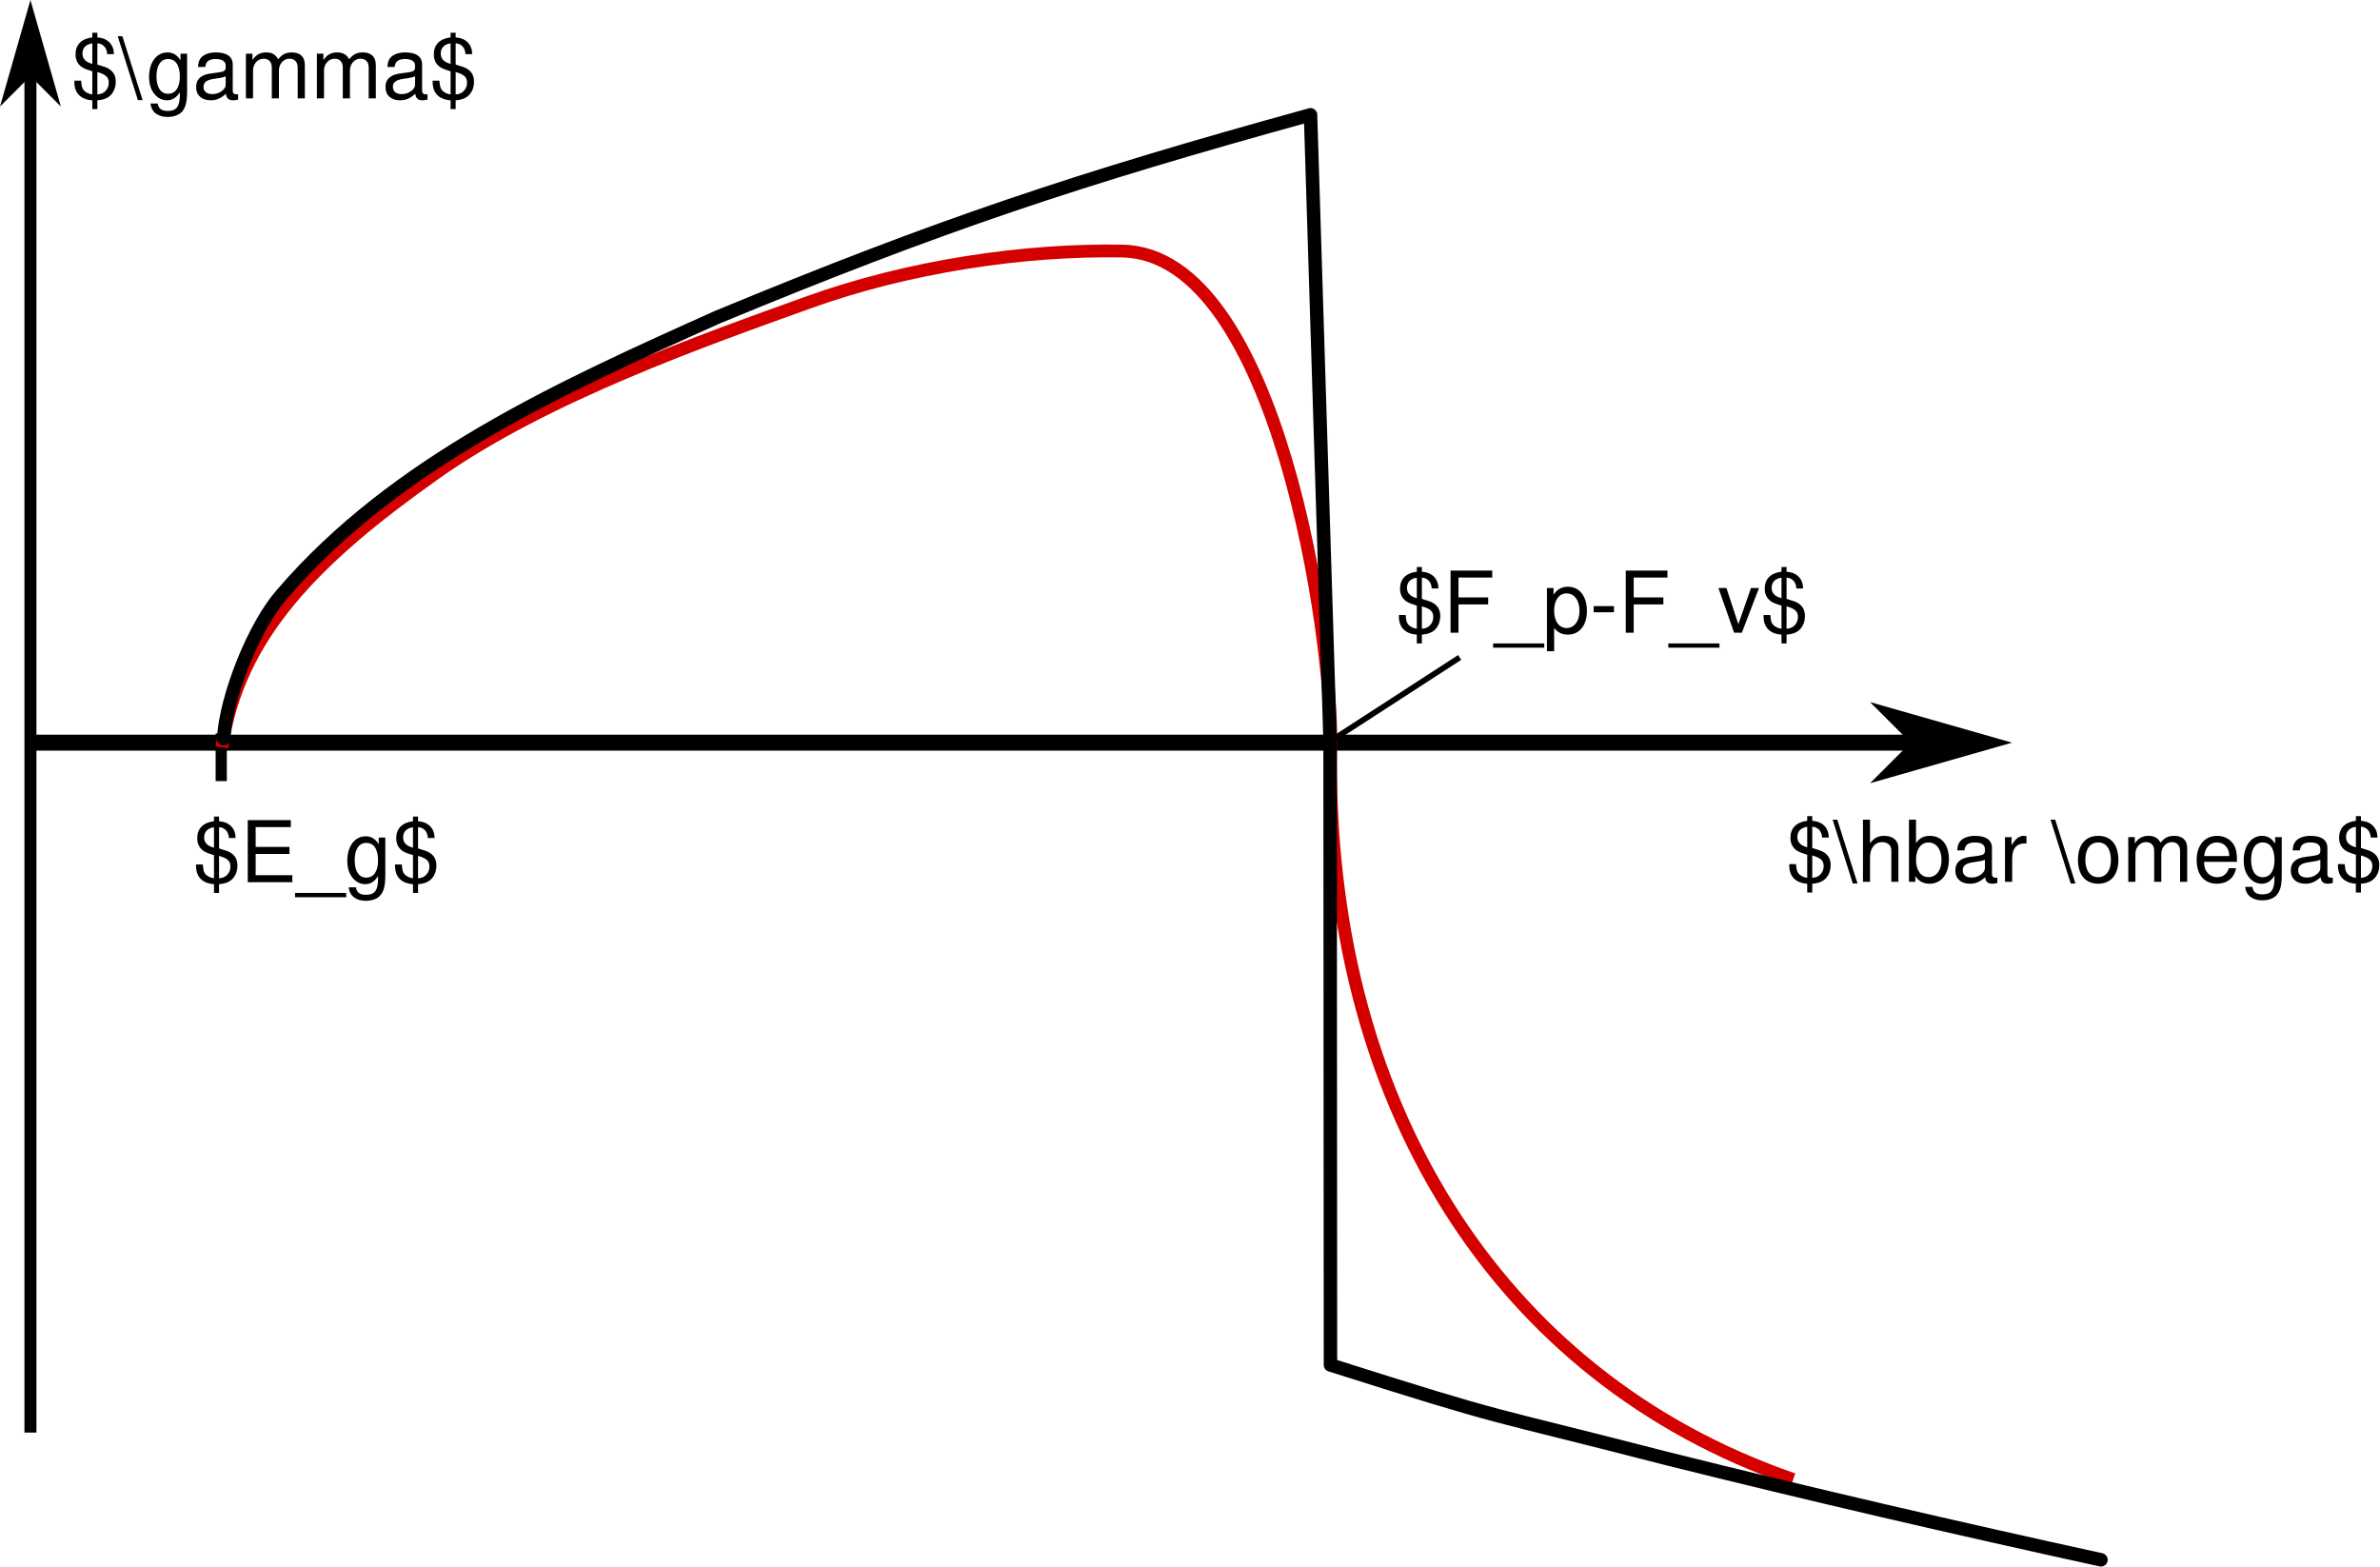
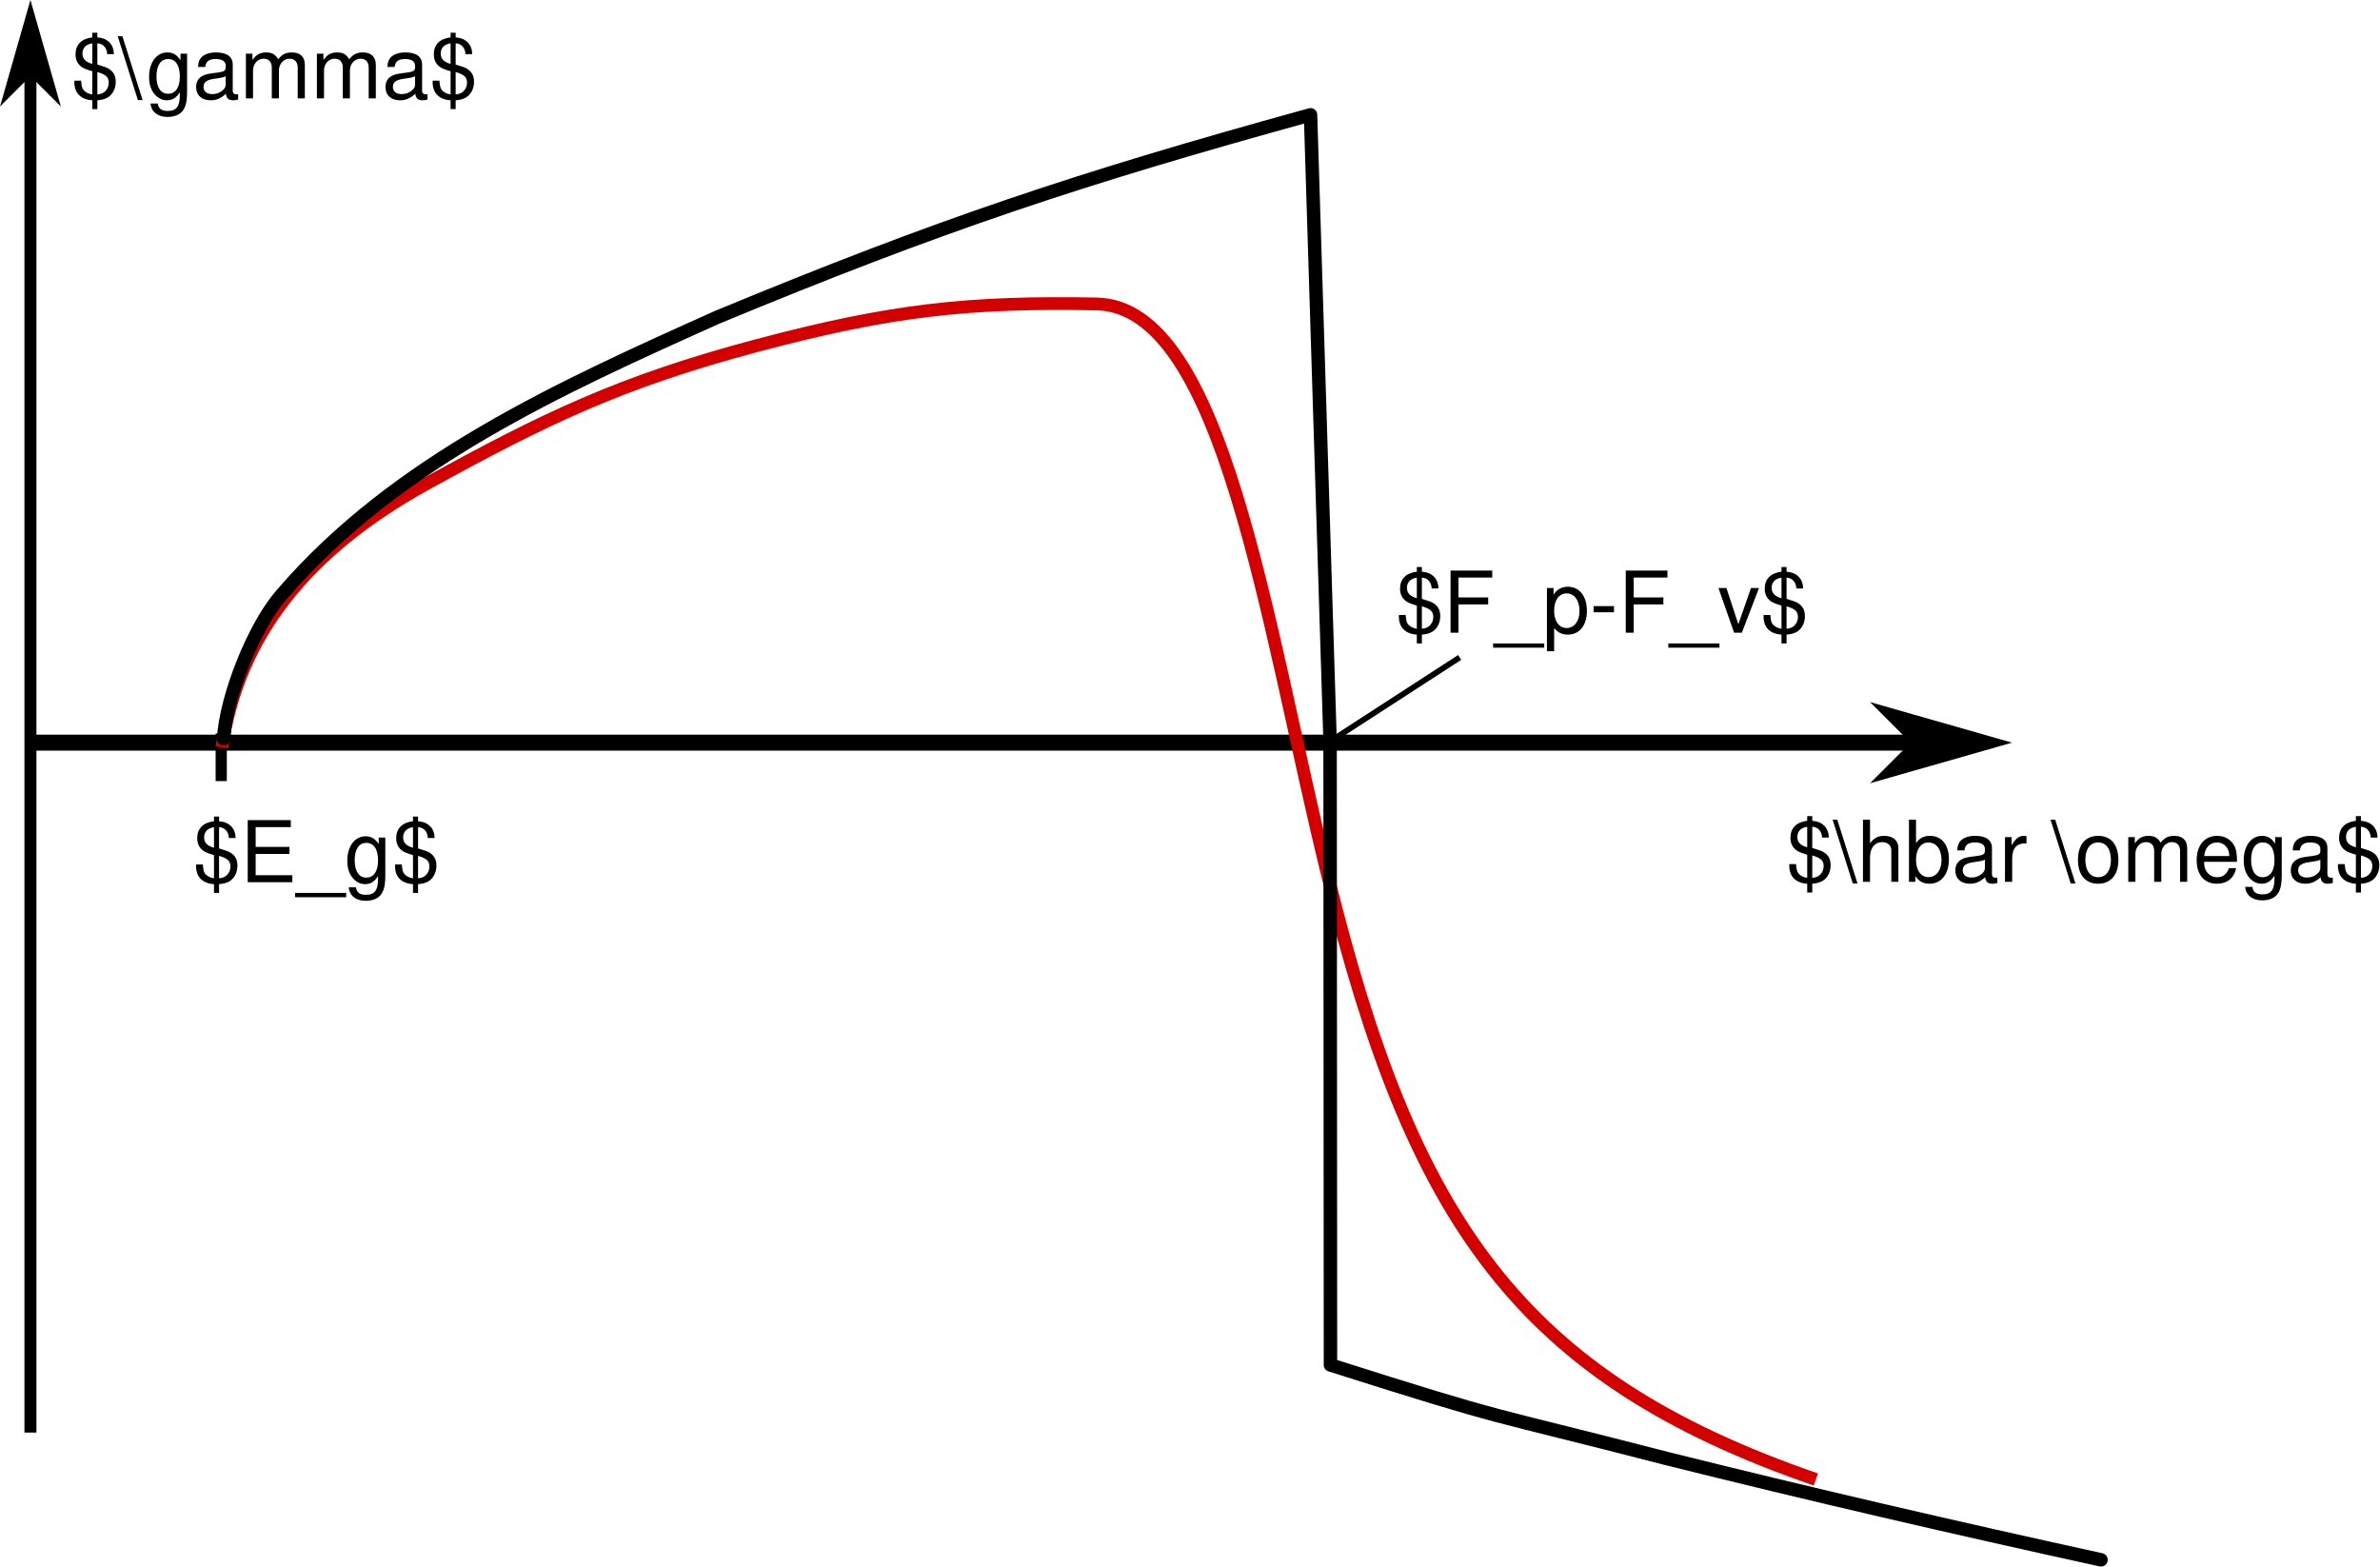
<svg xmlns="http://www.w3.org/2000/svg" version="1.1" id="svg3464" viewBox="0 0 558.535 367.637" height="103.755mm" width="157.631mm">
  <defs id="defs3466">
    <marker style="overflow:visible" id="marker6870" refX="0" refY="0" orient="auto">
      <path transform="matrix(0.4,0,0,0.4,4,0)" style="fill:#000000;fill-opacity:1;fill-rule:evenodd;stroke:#000000;stroke-width:1pt;stroke-opacity:1" d="M 0,0 5,-5 -12.5,0 5,5 Z" id="path6872" />
    </marker>
    <marker style="overflow:visible" id="Arrow1Sstart" refX="0" refY="0" orient="auto">
      <path transform="matrix(0.2,0,0,0.2,1.2,0)" style="fill:#000000;fill-opacity:1;fill-rule:evenodd;stroke:#000000;stroke-width:1pt;stroke-opacity:1" d="M 0,0 5,-5 -12.5,0 5,5 Z" id="path6376" />
    </marker>
    <marker style="overflow:visible" id="Arrow1Mstart" refX="0" refY="0" orient="auto">
      <path transform="matrix(0.4,0,0,0.4,4,0)" style="fill:#000000;fill-opacity:1;fill-rule:evenodd;stroke:#000000;stroke-width:1pt;stroke-opacity:1" d="M 0,0 5,-5 -12.5,0 5,5 Z" id="path6370" />
    </marker>
    <marker orient="auto" refY="0" refX="0" id="Arrow1Mend-0-2-6" style="overflow:visible">
      <path id="path4180-2-2-1" d="M 0,0 5,-5 -12.5,0 5,5 Z" style="fill:#550000;fill-opacity:1;fill-rule:evenodd;stroke:#550000;stroke-width:1pt;stroke-opacity:1" transform="matrix(-0.4,0,0,-0.4,-4,0)" />
    </marker>
    <marker orient="auto" refY="0" refX="0" id="Arrow1Mend-0-2-6-9" style="overflow:visible">
      <path id="path4180-2-2-1-3" d="M 0,0 5,-5 -12.5,0 5,5 Z" style="fill:#23f600;fill-opacity:1;fill-rule:evenodd;stroke:#23f600;stroke-width:1pt;stroke-opacity:1" transform="matrix(-0.4,0,0,-0.4,-4,0)" />
    </marker>
    <marker orient="auto" refY="0" refX="0" id="Arrow1Mend-0-2-6-9-9" style="overflow:visible">
      <path id="path4180-2-2-1-3-4" d="M 0,0 5,-5 -12.5,0 5,5 Z" style="fill:#0000a0;fill-opacity:1;fill-rule:evenodd;stroke:#0000a0;stroke-width:1pt;stroke-opacity:1" transform="matrix(-0.4,0,0,-0.4,-4,0)" />
    </marker>
    <marker orient="auto" refY="0" refX="0" id="Arrow1Mend-0-2-6-9-9-0" style="overflow:visible">
      <path id="path4180-2-2-1-3-4-3" d="M 0,0 5,-5 -12.5,0 5,5 Z" style="fill:#000000;fill-opacity:1;fill-rule:evenodd;stroke:#000000;stroke-width:1pt;stroke-opacity:1" transform="matrix(-0.4,0,0,-0.4,-4,0)" />
    </marker>
    <marker orient="auto" refY="0" refX="0" id="Arrow1Mend-0-2-8" style="overflow:visible">
      <path id="path4180-2-2-4" d="M 0,0 5,-5 -12.5,0 5,5 Z" style="fill:#000000;fill-opacity:1;fill-rule:evenodd;stroke:#000000;stroke-width:1pt;stroke-opacity:1" transform="matrix(-0.4,0,0,-0.4,-4,0)" />
    </marker>
    <marker orient="auto" refY="0" refX="0" id="Arrow1Mend-0-2-9" style="overflow:visible">
      <path id="path4180-2-2-7" d="M 0,0 5,-5 -12.5,0 5,5 Z" style="fill:#000000;fill-opacity:1;fill-rule:evenodd;stroke:#000000;stroke-width:1pt;stroke-opacity:1" transform="matrix(-0.4,0,0,-0.4,-4,0)" />
    </marker>
    <marker orient="auto" refY="0" refX="0" id="Arrow1Mend-0-2" style="overflow:visible">
      <path id="path4180-2-2" d="M 0,0 5,-5 -12.5,0 5,5 Z" style="fill:#000000;fill-opacity:1;fill-rule:evenodd;stroke:#000000;stroke-width:1pt;stroke-opacity:1" transform="matrix(-0.4,0,0,-0.4,-4,0)" />
    </marker>
    <marker orient="auto" refY="0" refX="0" id="Arrow1Mend-0" style="overflow:visible">
      <path id="path4180-2" d="M 0,0 5,-5 -12.5,0 5,5 Z" style="fill:#000000;fill-opacity:1;fill-rule:evenodd;stroke:#000000;stroke-width:1pt;stroke-opacity:1" transform="matrix(-0.4,0,0,-0.4,-4,0)" />
    </marker>
    <marker orient="auto" refY="0" refX="0" id="Arrow1Mend-0-7" style="overflow:visible">
      <path id="path4180-2-5" d="M 0,0 5,-5 -12.5,0 5,5 Z" style="fill:#000000;fill-opacity:1;fill-rule:evenodd;stroke:#000000;stroke-width:1pt;stroke-opacity:1" transform="matrix(-0.4,0,0,-0.4,-4,0)" />
    </marker>
    <marker orient="auto" refY="0" refX="0" id="Arrow1Mend" style="overflow:visible">
      <path id="path4180" d="M 0,0 5,-5 -12.5,0 5,5 Z" style="fill:#000000;fill-opacity:1;fill-rule:evenodd;stroke:#000000;stroke-width:1pt;stroke-opacity:1" transform="matrix(-0.4,0,0,-0.4,-4,0)" />
    </marker>
    <marker orient="auto" refY="0" refX="0" id="Arrow1Mend-0-6" style="overflow:visible">
      <path id="path4180-2-7" d="M 0,0 5,-5 -12.5,0 5,5 Z" style="fill:#000000;fill-opacity:1;fill-rule:evenodd;stroke:#000000;stroke-width:1pt;stroke-opacity:1" transform="matrix(-0.4,0,0,-0.4,-4,0)" />
    </marker>
    <marker orient="auto" refY="0" refX="0" id="Arrow1Mend-0-6-5" style="overflow:visible">
      <path id="path4180-2-7-3" d="M 0,0 5,-5 -12.5,0 5,5 Z" style="fill:#000000;fill-opacity:1;fill-rule:evenodd;stroke:#000000;stroke-width:1pt;stroke-opacity:1" transform="matrix(-0.4,0,0,-0.4,-4,0)" />
    </marker>
    <marker orient="auto" refY="0" refX="0" id="Arrow1Mend-3" style="overflow:visible">
      <path id="path4180-6" d="M 0,0 5,-5 -12.5,0 5,5 Z" style="fill:#000000;fill-opacity:1;fill-rule:evenodd;stroke:#000000;stroke-width:1pt;stroke-opacity:1" transform="matrix(-0.4,0,0,-0.4,-4,0)" />
    </marker>
    <marker orient="auto" refY="0" refX="0" id="Arrow1Mend-5" style="overflow:visible">
      <path id="path4180-3" d="M 0,0 5,-5 -12.5,0 5,5 Z" style="fill:#000000;fill-opacity:1;fill-rule:evenodd;stroke:#000000;stroke-width:1pt;stroke-opacity:1" transform="matrix(-0.4,0,0,-0.4,-4,0)" />
    </marker>
    <marker orient="auto" refY="0" refX="0" id="Arrow1Mend-3-5" style="overflow:visible">
      <path id="path4180-6-6" d="M 0,0 5,-5 -12.5,0 5,5 Z" style="fill:#000000;fill-opacity:1;fill-rule:evenodd;stroke:#000000;stroke-width:1pt;stroke-opacity:1" transform="matrix(-0.4,0,0,-0.4,-4,0)" />
    </marker>
    <marker orient="auto" refY="0" refX="0" id="Arrow1Mend-5-0" style="overflow:visible">
      <path id="path4180-3-6" d="M 0,0 5,-5 -12.5,0 5,5 Z" style="fill:#000000;fill-opacity:1;fill-rule:evenodd;stroke:#000000;stroke-width:1pt;stroke-opacity:1" transform="matrix(-0.4,0,0,-0.4,-4,0)" />
    </marker>
    <marker style="overflow:visible" id="marker6870-8" refX="0" refY="0" orient="auto">
      <path transform="matrix(0.4,0,0,0.4,4,0)" style="fill:#d40000;fill-opacity:1;fill-rule:evenodd;stroke:#d40000;stroke-width:1pt;stroke-opacity:1" d="M 0,0 5,-5 -12.5,0 5,5 Z" id="path6872-7" />
    </marker>
    <marker orient="auto" refY="0" refX="0" id="Arrow1Mend-5-0-9" style="overflow:visible">
      <path id="path4180-3-6-2" d="M 0,0 5,-5 -12.5,0 5,5 Z" style="fill:#d40000;fill-opacity:1;fill-rule:evenodd;stroke:#d40000;stroke-width:1pt;stroke-opacity:1" transform="matrix(-0.4,0,0,-0.4,-4,0)" />
    </marker>
    <marker style="overflow:visible" id="marker6870-8-2" refX="0" refY="0" orient="auto">
      <path transform="matrix(0.4,0,0,0.4,4,0)" style="fill:#d40000;fill-opacity:1;fill-rule:evenodd;stroke:#d40000;stroke-width:1pt;stroke-opacity:1" d="M 0,0 5,-5 -12.5,0 5,5 Z" id="path6872-7-3" />
    </marker>
    <marker style="overflow:visible" id="marker6870-8-2-5" refX="0" refY="0" orient="auto">
      <path transform="matrix(0.4,0,0,0.4,4,0)" style="fill:#d400d4;fill-opacity:1;fill-rule:evenodd;stroke:#d400d4;stroke-width:1pt;stroke-opacity:1" d="M 0,0 5,-5 -12.5,0 5,5 Z" id="path6872-7-3-9" />
    </marker>
    <marker style="overflow:visible" id="marker6870-8-2-5-3" refX="0" refY="0" orient="auto">
      <path transform="matrix(0.4,0,0,0.4,4,0)" style="fill:#000000;fill-opacity:1;fill-rule:evenodd;stroke:#000000;stroke-width:1pt;stroke-opacity:1" d="M 0,0 5,-5 -12.5,0 5,5 Z" id="path6872-7-3-9-6" />
    </marker>
    <marker orient="auto" refY="0" refX="0" id="Arrow1Mend-3-5-8" style="overflow:visible">
      <path id="path4180-6-6-9" d="M 0,0 5,-5 -12.5,0 5,5 Z" style="fill:#000000;fill-opacity:1;fill-rule:evenodd;stroke:#000000;stroke-width:1pt;stroke-opacity:1" transform="matrix(-0.4,0,0,-0.4,-4,0)" />
    </marker>
    <marker orient="auto" refY="0" refX="0" id="Arrow1Mend-5-7" style="overflow:visible">
      <path id="path4180-3-3" d="M 0,0 5,-5 -12.5,0 5,5 Z" style="fill:#000000;fill-opacity:1;fill-rule:evenodd;stroke:#000000;stroke-width:1pt;stroke-opacity:1" transform="matrix(-0.4,0,0,-0.4,-4,0)" />
    </marker>
    <marker style="overflow:visible" id="marker6870-6" refX="0" refY="0" orient="auto">
      <path transform="matrix(0.4,0,0,0.4,4,0)" style="fill:#d40000;fill-opacity:1;fill-rule:evenodd;stroke:#d40000;stroke-width:1pt;stroke-opacity:1" d="M 0,0 5,-5 -12.5,0 5,5 Z" id="path6872-1" />
    </marker>
    <marker orient="auto" refY="0" refX="0" id="Arrow1Mend-5-0-2" style="overflow:visible">
      <path id="path4180-3-6-9" d="M 0,0 5,-5 -12.5,0 5,5 Z" style="fill:#d40000;fill-opacity:1;fill-rule:evenodd;stroke:#d40000;stroke-width:1pt;stroke-opacity:1" transform="matrix(-0.4,0,0,-0.4,-4,0)" />
    </marker>
    <marker orient="auto" refY="0" refX="0" id="Arrow1Mend-3-5-5" style="overflow:visible">
      <path id="path4180-6-6-3" d="M 0,0 5,-5 -12.5,0 5,5 Z" style="fill:#000000;fill-opacity:1;fill-rule:evenodd;stroke:#000000;stroke-width:1pt;stroke-opacity:1" transform="matrix(-0.4,0,0,-0.4,-4,0)" />
    </marker>
    <marker orient="auto" refY="0" refX="0" id="Arrow1Mend-5-5" style="overflow:visible">
      <path id="path4180-3-62" d="M 0,0 5,-5 -12.5,0 5,5 Z" style="fill:#000000;fill-opacity:1;fill-rule:evenodd;stroke:#000000;stroke-width:1pt;stroke-opacity:1" transform="matrix(-0.4,0,0,-0.4,-4,0)" />
    </marker>
    <marker style="overflow:visible" id="marker6870-9" refX="0" refY="0" orient="auto">
      <path transform="matrix(0.4,0,0,0.4,4,0)" style="fill:#000000;fill-opacity:1;fill-rule:evenodd;stroke:#000000;stroke-width:1pt;stroke-opacity:1" d="M 0,0 5,-5 -12.5,0 5,5 Z" id="path6872-12" />
    </marker>
    <marker orient="auto" refY="0" refX="0" id="Arrow1Mend-5-0-7" style="overflow:visible">
      <path id="path4180-3-6-0" d="M 0,0 5,-5 -12.5,0 5,5 Z" style="fill:#000000;fill-opacity:1;fill-rule:evenodd;stroke:#000000;stroke-width:1pt;stroke-opacity:1" transform="matrix(-0.4,0,0,-0.4,-4,0)" />
    </marker>
  </defs>
  <g id="layer1" transform="translate(150.9307,-260.493)">
    <g id="g4598" transform="translate(-42,-94)" />
    <g id="g1653">
      <text id="text12647-1-6-2-5-5-3-4-3-7-9" y="467.426" x="268.182" style="font-style:normal;font-variant:normal;font-weight:normal;font-stretch:normal;line-height:0%;font-family:'Nimbus Sans L';-inkscape-font-specification:Sans;letter-spacing:0px;word-spacing:0px;fill:#000000;fill-opacity:1;stroke:none;stroke-width:1px;stroke-linecap:butt;stroke-linejoin:miter;stroke-opacity:1" xml:space="preserve">
        <tspan id="tspan12743-9-7-5-6-5-3" style="font-size:20px;line-height:1.25" y="467.426" x="268.182">$\hbar \omega$</tspan>
      </text>
      <text id="text12647-1-6-2-5-5-3-4-3-7-9-3" y="283.575" x="-134.269" style="font-style:normal;font-variant:normal;font-weight:normal;font-stretch:normal;line-height:0%;font-family:'Nimbus Sans L';-inkscape-font-specification:Sans;letter-spacing:0px;word-spacing:0px;fill:#000000;fill-opacity:1;stroke:none;stroke-width:1px;stroke-linecap:butt;stroke-linejoin:miter;stroke-opacity:1" xml:space="preserve">
        <tspan id="tspan12743-9-7-5-6-5-3-6" style="font-size:20px;line-height:1.25" y="283.575" x="-134.269">$\gamma$</tspan>
      </text>
      <text id="text12647-1-6-2-5-5-3-4-3-7-9-9-6" y="467.533" x="-105.709" style="font-style:normal;font-variant:normal;font-weight:normal;font-stretch:normal;line-height:0%;font-family:'Nimbus Sans L';-inkscape-font-specification:Sans;letter-spacing:0px;word-spacing:0px;fill:#000000;fill-opacity:1;stroke:none;stroke-width:1px;stroke-linecap:butt;stroke-linejoin:miter;stroke-opacity:1" xml:space="preserve">
        <tspan id="tspan12743-9-7-5-6-5-3-1-1" style="font-size:20px;line-height:1.25" y="467.533" x="-105.709">$E_g$</tspan>
      </text>
      <text id="text12647-1-6-2-5-5-3-4-3-7-9-9-6-6" y="408.965" x="176.565" style="font-style:normal;font-variant:normal;font-weight:normal;font-stretch:normal;line-height:0%;font-family:'Nimbus Sans L';-inkscape-font-specification:Sans;letter-spacing:0px;word-spacing:0px;fill:#000000;fill-opacity:1;stroke:none;stroke-width:1px;stroke-linecap:butt;stroke-linejoin:miter;stroke-opacity:1" xml:space="preserve">
        <tspan id="tspan12743-9-7-5-6-5-3-1-1-1" style="font-size:20px;line-height:1.25" y="408.965" x="176.565">$F_p-F_v$</tspan>
      </text>
    </g>
    <path style="fill:none;fill-rule:evenodd;stroke:#000000;stroke-width:2.625;stroke-linecap:butt;stroke-linejoin:miter;stroke-miterlimit:4;stroke-dasharray:none;stroke-opacity:1" d="m -99.015,432.628 v 11.171" id="path9750" />
    <path style="fill:none;fill-rule:evenodd;stroke:#000000;stroke-width:3.75;stroke-linecap:butt;stroke-linejoin:miter;stroke-miterlimit:4;stroke-dasharray:none;stroke-opacity:1;marker-end:url(#Arrow1Mend-3)" d="M -143.225,434.778 H 313.864" id="path4165-7" />
    <path style="fill:none;fill-rule:evenodd;stroke:#000000;stroke-width:2.813;stroke-linecap:butt;stroke-linejoin:miter;stroke-miterlimit:4;stroke-dasharray:none;stroke-opacity:1;marker-end:url(#Arrow1Mend)" d="M -143.789,596.683 V 266.036" id="path4165" />
-     <path style="opacity:1;fill:none;fill-opacity:1;fill-rule:nonzero;stroke:#d40000;stroke-width:3;stroke-linecap:butt;stroke-linejoin:miter;stroke-miterlimit:4;stroke-dasharray:none;stroke-dashoffset:0;stroke-opacity:1" d="m -98.858,435.89 c 3.824,-26.394 22.01,-44.435 50.166,-64.362 25.894,-18.326 63.962,-31.582 87.422,-40.046 23.46,-8.463 50.638,-12.492 73.722,-12.074 36.709,0.664 49.36,91.82 48.907,115.563 -1.594,83.538 38.831,148.672 108.539,172.722" id="path8586-2" />
+     <path style="opacity:1;fill:none;fill-opacity:1;fill-rule:nonzero;stroke:#d40000;stroke-width:3;stroke-linecap:butt;stroke-linejoin:miter;stroke-miterlimit:4;stroke-dasharray:none;stroke-dashoffset:0;stroke-opacity:1" d="m -98.858,435.89 c 3.824,-26.394 20.106,-46.48 47.89,-61.814 27.784,-15.334 45.756,-23.996 77.561,-32.46 31.805,-8.463 49.894,-10.34 79.791,-9.799 29.897,0.541 39.659,74.606 54.217,133.955 19.905,81.147 44.9,117.871 114.608,141.92" id="path8586-2" />
    <path style="opacity:1;fill:none;fill-opacity:1;fill-rule:nonzero;stroke:#000000;stroke-width:1.343;stroke-linecap:butt;stroke-linejoin:miter;stroke-miterlimit:4;stroke-dasharray:none;stroke-dashoffset:0;stroke-opacity:1" d="m 191.624,414.78 c -30.411,19.711 -30.411,19.711 -30.411,19.711" id="path8586-3" />
    <path style="opacity:1;fill:none;fill-opacity:1;stroke:#000000;stroke-width:3.158;stroke-linecap:round;stroke-linejoin:round;stroke-miterlimit:4;stroke-dasharray:none;stroke-dashoffset:0;stroke-opacity:1" d="m 161.213,434.491 -4.591,-147.053 c -54.4,14.992 -87.049,25.883 -139.231,47.504 -36.718,16.485 -75.399,33.845 -102.156,65.016 -6.565,7.431 -13.127,24.019 -13.686,33.894 m 259.664,0.639 c 0.089,146.328 0,0 0.089,146.328 43.193,13.724 34.959,10.608 78.725,21.91 33.907,8.465 67.959,16.344 102.097,23.818" id="path1533" />
  </g>
</svg>
